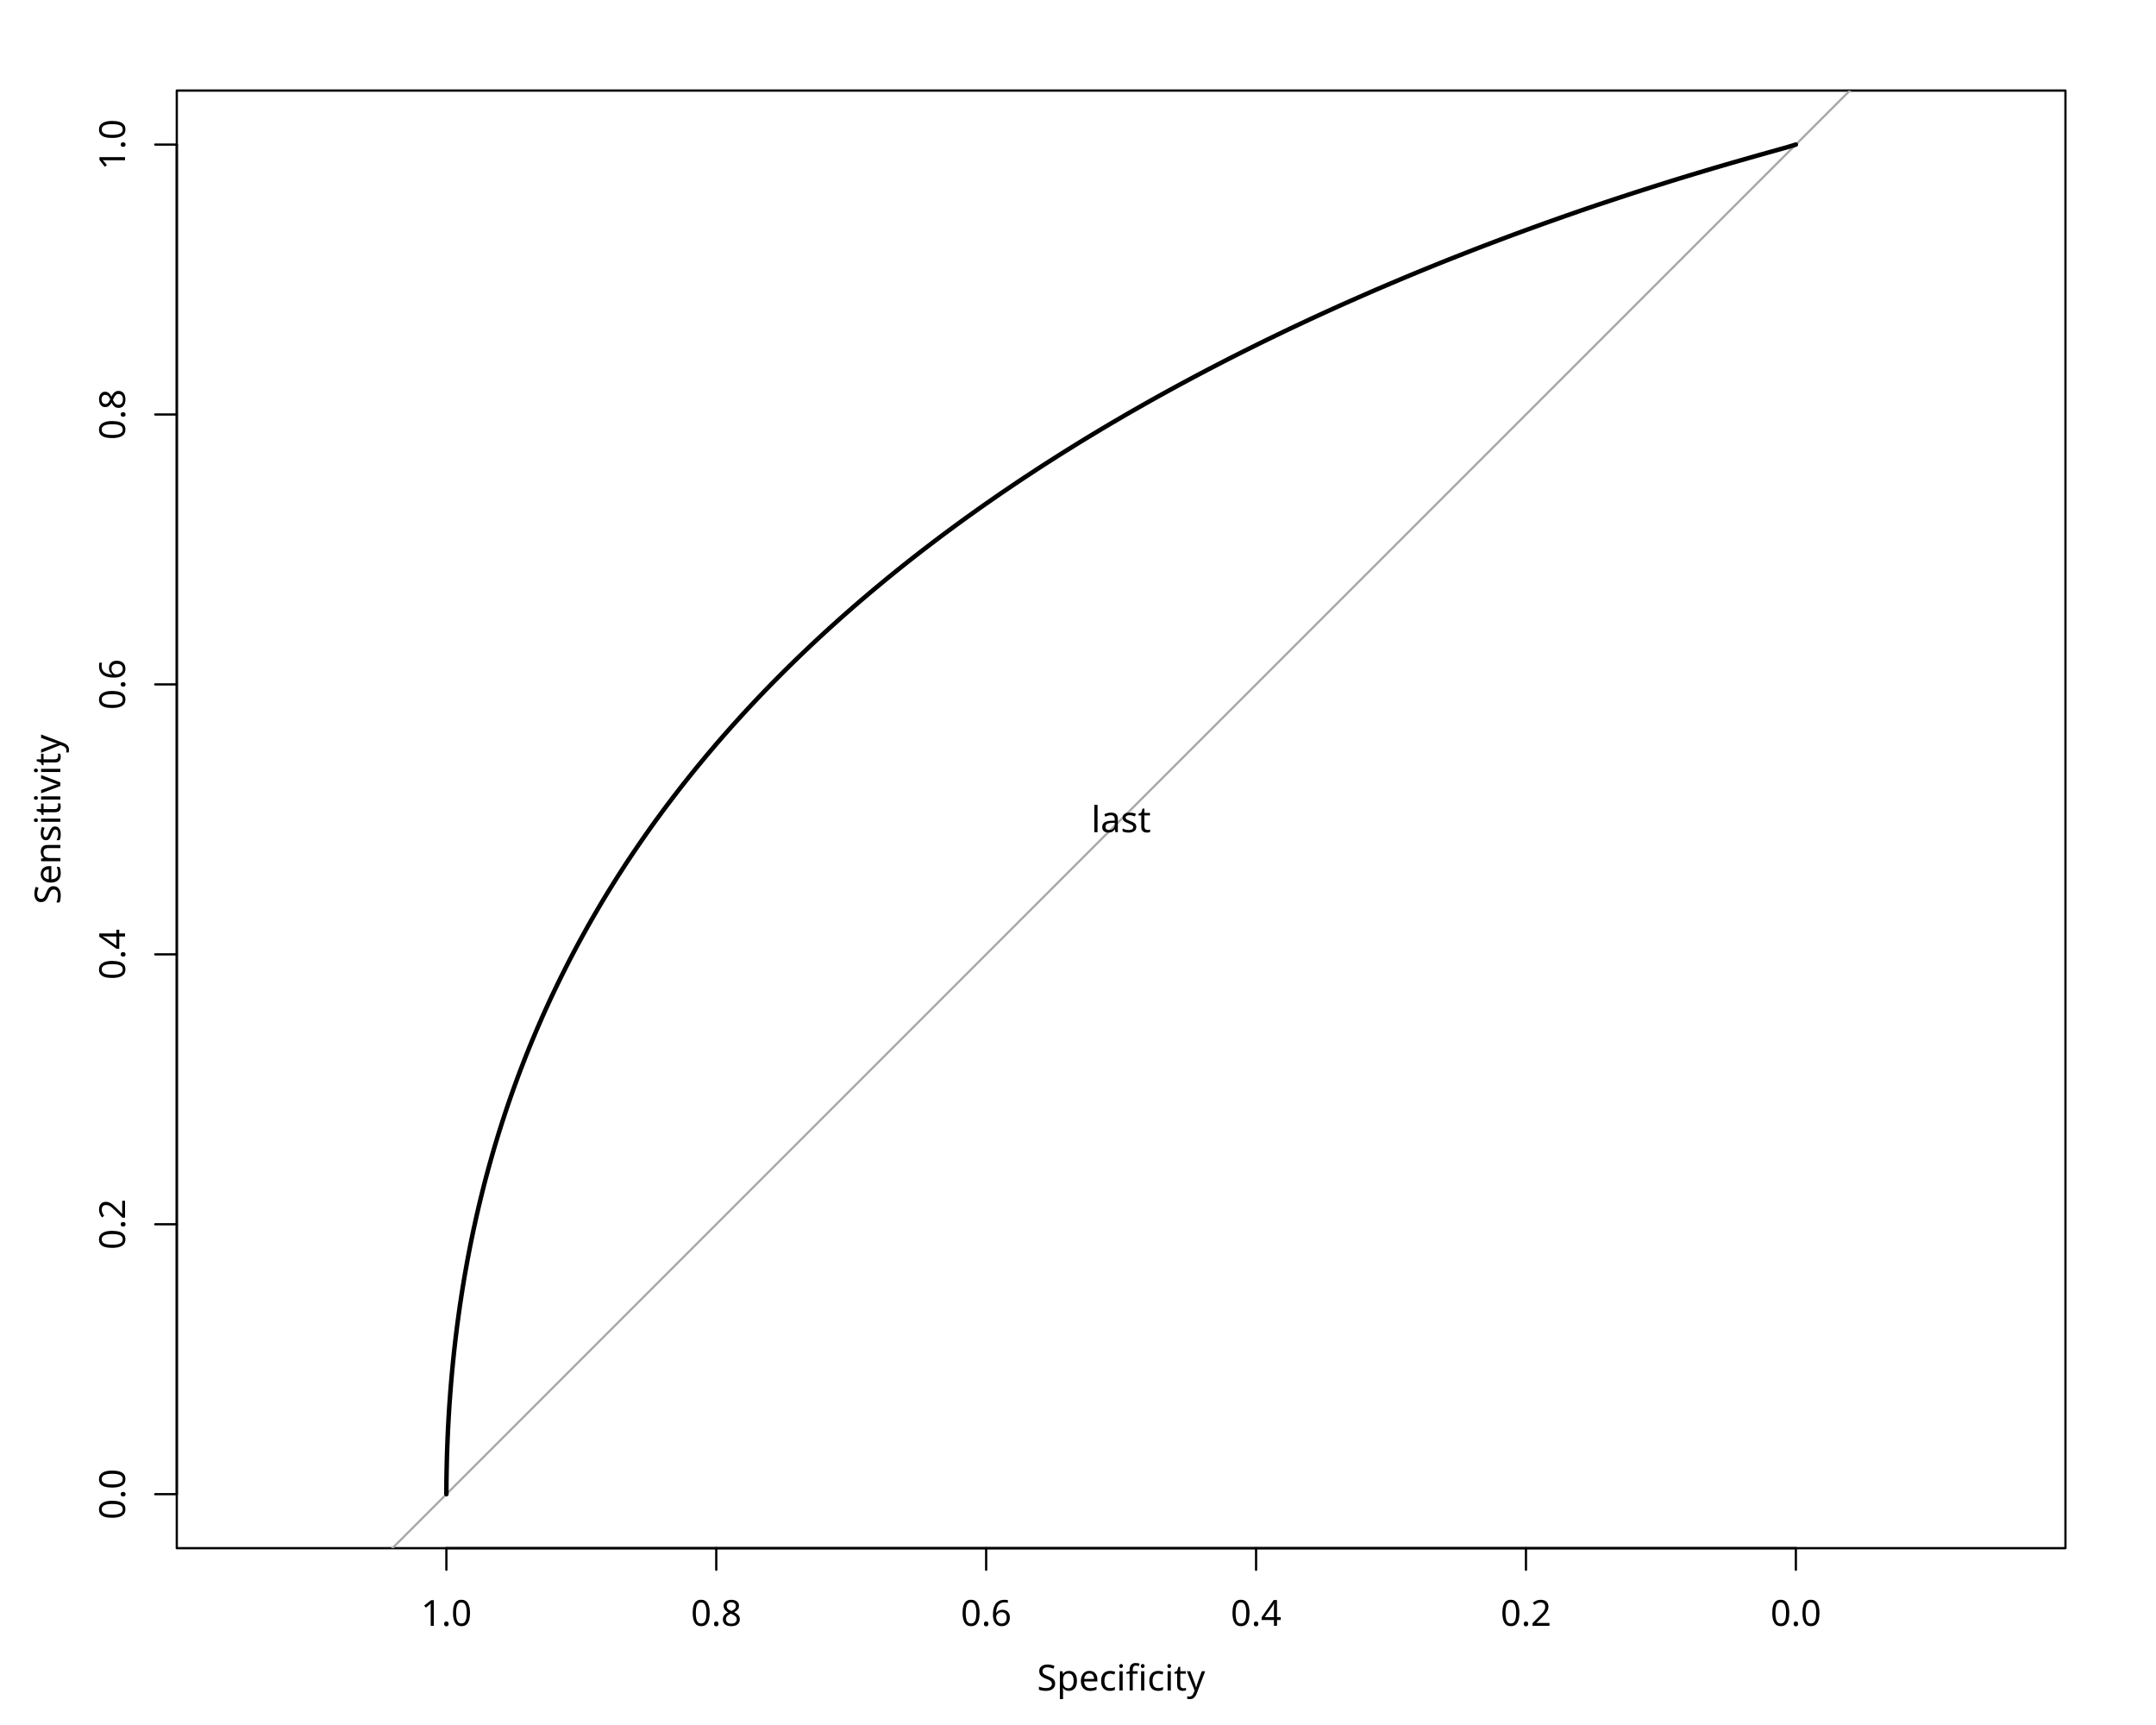
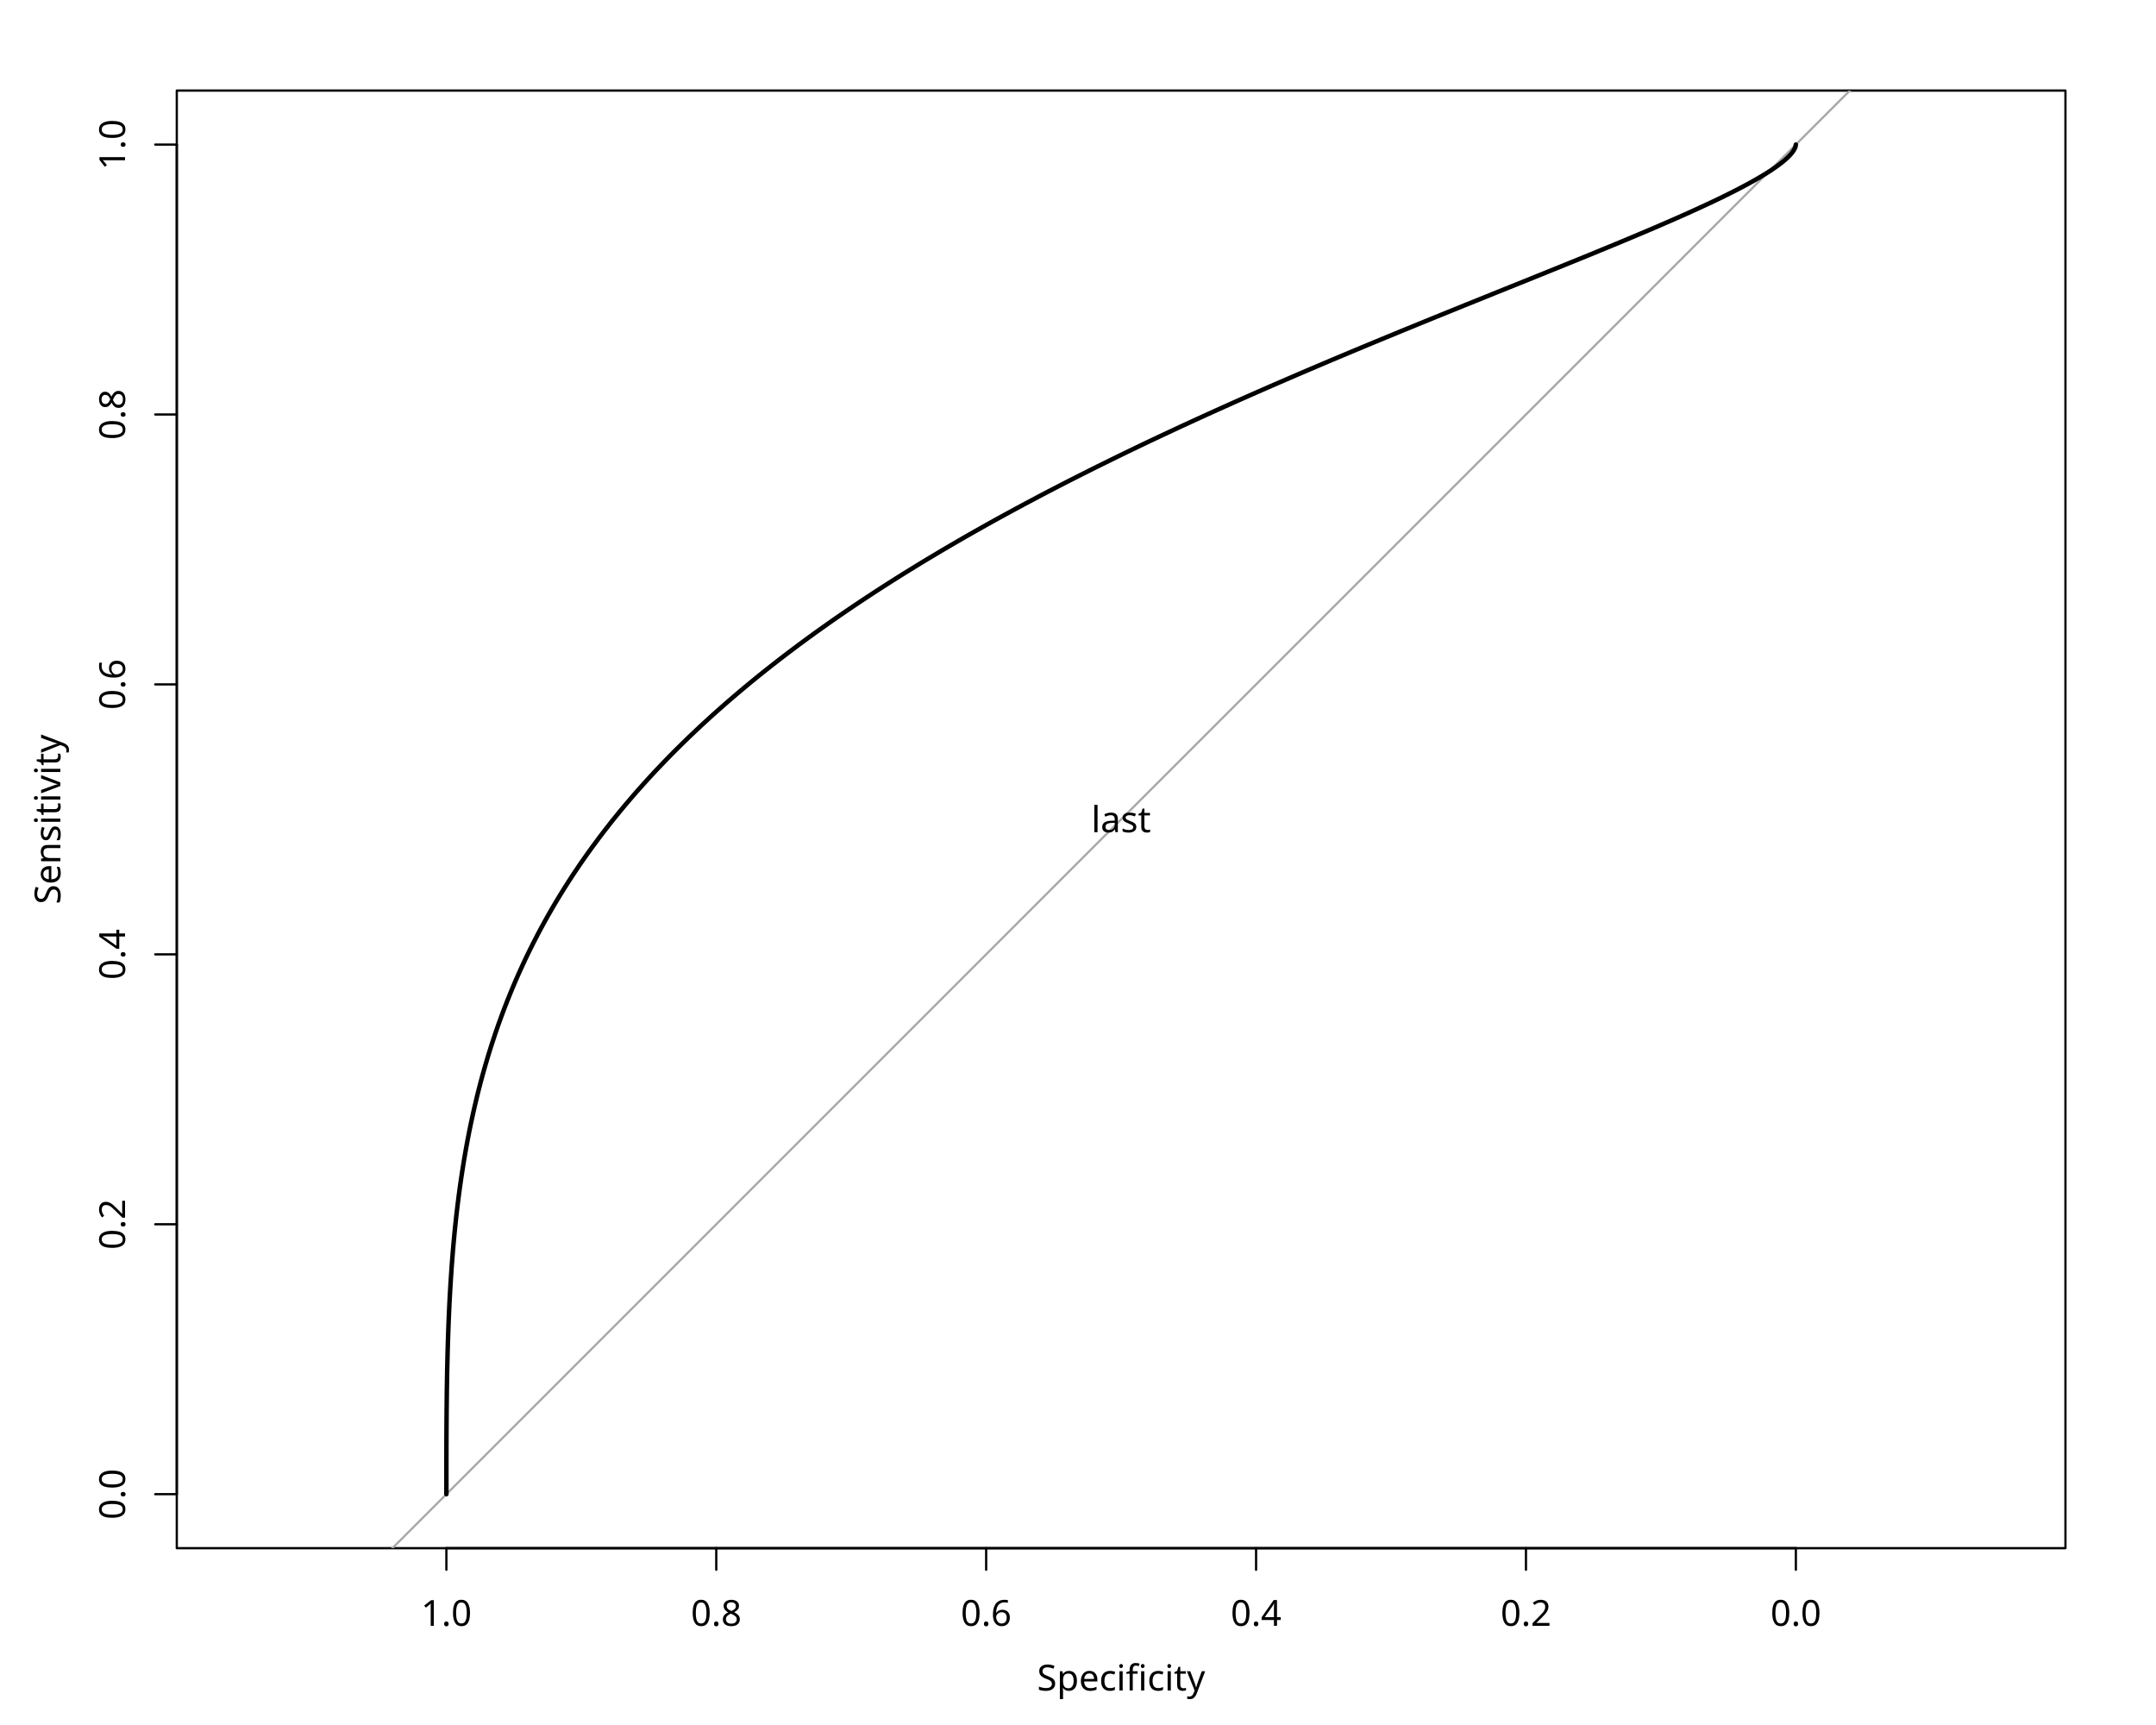
<svg xmlns="http://www.w3.org/2000/svg" class="svglite" data-engine-version="2.0" width="720.00pt" height="576.00pt" viewBox="0 0 720.00 576.00">
  <defs>
    <style type="text/css">
    .svglite line, .svglite polyline, .svglite polygon, .svglite path, .svglite rect, .svglite circle {
      fill: none;
      stroke: #000000;
      stroke-linecap: round;
      stroke-linejoin: round;
      stroke-miterlimit: 10.00;
    }
  </style>
  </defs>
  <rect width="100%" height="100%" style="stroke: none; fill: #FFFFFF;" />
  <defs>
    <clipPath id="cpMC4wMHw3MjAuMDB8MC4wMHw1NzYuMDA=">
      <rect x="0.00" y="0.00" width="720.00" height="576.00" />
    </clipPath>
  </defs>
  <g clip-path="url(#cpMC4wMHw3MjAuMDB8MC4wMHw1NzYuMDA=)">
    <text x="374.40" y="564.48" text-anchor="middle" style="font-size: 12.00px; font-family: sans;" textLength="54.03px" lengthAdjust="spacingAndGlyphs">Specificity</text>
    <text transform="translate(20.16,273.60) rotate(-90)" text-anchor="middle" style="font-size: 12.00px; font-family: sans;" textLength="54.03px" lengthAdjust="spacingAndGlyphs">Sensitivity</text>
    <polygon points="59.04,516.96 689.76,516.96 689.76,30.24 59.04,30.24 " style="stroke-width: 0.75; fill: none;" />
    <line x1="599.73" y1="516.96" x2="149.07" y2="516.96" style="stroke-width: 0.75;" />
    <line x1="599.73" y1="516.96" x2="599.73" y2="524.16" style="stroke-width: 0.75;" />
    <line x1="509.60" y1="516.96" x2="509.60" y2="524.16" style="stroke-width: 0.75;" />
    <line x1="419.47" y1="516.96" x2="419.47" y2="524.16" style="stroke-width: 0.75;" />
    <line x1="329.33" y1="516.96" x2="329.33" y2="524.16" style="stroke-width: 0.75;" />
    <line x1="239.20" y1="516.96" x2="239.20" y2="524.16" style="stroke-width: 0.75;" />
    <line x1="149.07" y1="516.96" x2="149.07" y2="524.16" style="stroke-width: 0.75;" />
    <text x="149.07" y="542.88" text-anchor="middle" style="font-size: 12.00px; font-family: sans;" textLength="16.68px" lengthAdjust="spacingAndGlyphs">1.0</text>
    <text x="239.20" y="542.88" text-anchor="middle" style="font-size: 12.00px; font-family: sans;" textLength="16.68px" lengthAdjust="spacingAndGlyphs">0.8</text>
    <text x="329.33" y="542.88" text-anchor="middle" style="font-size: 12.00px; font-family: sans;" textLength="16.68px" lengthAdjust="spacingAndGlyphs">0.6</text>
    <text x="419.47" y="542.88" text-anchor="middle" style="font-size: 12.00px; font-family: sans;" textLength="16.68px" lengthAdjust="spacingAndGlyphs">0.4</text>
    <text x="509.60" y="542.88" text-anchor="middle" style="font-size: 12.00px; font-family: sans;" textLength="16.68px" lengthAdjust="spacingAndGlyphs">0.2</text>
    <text x="599.73" y="542.88" text-anchor="middle" style="font-size: 12.00px; font-family: sans;" textLength="16.68px" lengthAdjust="spacingAndGlyphs">0.0</text>
    <line x1="59.04" y1="498.93" x2="59.04" y2="48.27" style="stroke-width: 0.75;" />
    <line x1="59.04" y1="498.93" x2="51.84" y2="498.93" style="stroke-width: 0.75;" />
    <line x1="59.04" y1="408.80" x2="51.84" y2="408.80" style="stroke-width: 0.75;" />
    <line x1="59.04" y1="318.67" x2="51.84" y2="318.67" style="stroke-width: 0.75;" />
    <line x1="59.04" y1="228.53" x2="51.84" y2="228.53" style="stroke-width: 0.75;" />
    <line x1="59.04" y1="138.40" x2="51.84" y2="138.40" style="stroke-width: 0.75;" />
    <line x1="59.04" y1="48.27" x2="51.84" y2="48.27" style="stroke-width: 0.75;" />
    <text transform="translate(41.76,498.93) rotate(-90)" text-anchor="middle" style="font-size: 12.00px; font-family: sans;" textLength="16.68px" lengthAdjust="spacingAndGlyphs">0.0</text>
    <text transform="translate(41.76,408.80) rotate(-90)" text-anchor="middle" style="font-size: 12.00px; font-family: sans;" textLength="16.68px" lengthAdjust="spacingAndGlyphs">0.2</text>
    <text transform="translate(41.76,318.67) rotate(-90)" text-anchor="middle" style="font-size: 12.00px; font-family: sans;" textLength="16.68px" lengthAdjust="spacingAndGlyphs">0.4</text>
    <text transform="translate(41.76,228.53) rotate(-90)" text-anchor="middle" style="font-size: 12.00px; font-family: sans;" textLength="16.68px" lengthAdjust="spacingAndGlyphs">0.6</text>
    <text transform="translate(41.76,138.40) rotate(-90)" text-anchor="middle" style="font-size: 12.00px; font-family: sans;" textLength="16.68px" lengthAdjust="spacingAndGlyphs">0.8</text>
    <text transform="translate(41.76,48.27) rotate(-90)" text-anchor="middle" style="font-size: 12.00px; font-family: sans;" textLength="16.68px" lengthAdjust="spacingAndGlyphs">1.0</text>
  </g>
  <defs>
    <clipPath id="cpNTkuMDR8Njg5Ljc2fDMwLjI0fDUxNi45Ng==">
      <rect x="59.04" y="30.24" width="630.72" height="486.72" />
    </clipPath>
  </defs>
  <g clip-path="url(#cpNTkuMDR8Njg5Ljc2fDMwLjI0fDUxNi45Ng==)">
    <line x1="59.04" y1="588.96" x2="689.76" y2="-41.76" style="stroke-width: 0.75; stroke: #A9A9A9;" />
-     <polyline points="599.73,48.27 599.73,48.27 596.85,49.15 593.72,50.03 590.56,50.91 587.42,51.79 584.30,52.68 581.21,53.56 578.15,54.44 575.12,55.32 572.12,56.20 569.15,57.09 566.21,57.97 563.30,58.85 560.43,59.73 557.58,60.61 554.76,61.50 551.96,62.38 549.20,63.26 546.45,64.14 543.74,65.02 541.05,65.91 538.38,66.79 535.74,67.67 533.12,68.55 530.53,69.43 527.95,70.31 525.40,71.20 522.87,72.08 520.37,72.96 517.88,73.84 515.41,74.72 512.96,75.61 510.54,76.49 508.13,77.37 505.74,78.25 503.37,79.13 501.02,80.02 498.68,80.90 496.36,81.78 494.07,82.66 491.78,83.54 489.52,84.43 487.27,85.31 485.04,86.19 482.82,87.07 480.62,87.95 478.44,88.84 476.27,89.72 474.12,90.60 471.98,91.48 469.86,92.36 467.75,93.25 465.66,94.13 463.58,95.01 461.52,95.89 459.46,96.77 457.43,97.65 455.40,98.54 453.40,99.42 451.40,100.30 449.42,101.18 447.45,102.06 445.49,102.95 443.55,103.83 441.61,104.71 439.69,105.59 437.79,106.47 435.89,107.36 434.01,108.24 432.14,109.12 430.28,110.00 428.44,110.88 426.60,111.77 424.78,112.65 422.97,113.53 421.16,114.41 419.38,115.29 417.60,116.18 415.83,117.06 414.07,117.94 412.33,118.82 410.59,119.70 408.87,120.58 407.15,121.47 405.45,122.35 403.75,123.23 402.07,124.11 400.40,124.99 398.73,125.88 397.08,126.76 395.44,127.64 393.80,128.52 392.18,129.40 390.56,130.29 388.96,131.17 387.36,132.05 385.78,132.93 384.20,133.81 382.63,134.70 381.07,135.58 379.52,136.46 377.98,137.34 376.45,138.22 374.93,139.11 373.42,139.99 371.91,140.87 370.41,141.75 368.93,142.63 367.45,143.52 365.98,144.40 364.51,145.28 363.06,146.16 361.61,147.04 360.18,147.92 358.75,148.81 357.33,149.69 355.91,150.57 354.51,151.45 353.11,152.33 351.72,153.22 350.34,154.10 348.96,154.98 347.60,155.86 346.24,156.74 344.89,157.63 343.55,158.51 342.21,159.39 340.88,160.27 339.56,161.15 338.25,162.04 336.94,162.92 335.64,163.80 334.35,164.68 333.07,165.56 331.79,166.45 330.52,167.33 329.25,168.21 328.00,169.09 326.75,169.97 325.51,170.86 324.27,171.74 323.04,172.62 321.82,173.50 320.61,174.38 319.40,175.26 318.19,176.15 317.00,177.03 315.81,177.91 314.63,178.79 313.45,179.67 312.28,180.56 311.12,181.44 309.97,182.32 308.82,183.20 307.67,184.08 306.54,184.97 305.40,185.85 304.28,186.73 303.16,187.61 302.05,188.49 300.94,189.38 299.84,190.26 298.75,191.14 297.66,192.02 296.58,192.90 295.50,193.79 294.43,194.67 293.37,195.55 292.31,196.43 291.26,197.31 290.21,198.19 289.17,199.08 288.13,199.96 287.10,200.84 286.08,201.72 285.06,202.60 284.05,203.49 283.04,204.37 282.04,205.25 281.04,206.13 280.05,207.01 279.07,207.90 278.09,208.78 277.11,209.66 276.14,210.54 275.18,211.42 274.22,212.31 273.27,213.19 272.32,214.07 271.38,214.95 270.44,215.83 269.51,216.72 268.58,217.60 267.66,218.48 266.74,219.36 265.83,220.24 264.92,221.13 264.02,222.01 263.13,222.89 262.23,223.77 261.35,224.65 260.47,225.53 259.59,226.42 258.72,227.30 257.85,228.18 256.99,229.06 256.13,229.94 255.28,230.83 254.43,231.71 253.59,232.59 252.75,233.47 251.92,234.35 251.09,235.24 250.26,236.12 249.44,237.00 248.63,237.88 247.82,238.76 247.01,239.65 246.21,240.53 245.42,241.41 244.62,242.29 243.84,243.17 243.05,244.06 242.27,244.94 241.50,245.82 240.73,246.70 239.97,247.58 239.20,248.46 238.45,249.35 237.70,250.23 236.95,251.11 236.20,251.99 235.47,252.87 234.73,253.76 234.00,254.64 233.27,255.52 232.55,256.40 231.83,257.28 231.12,258.17 230.41,259.05 229.70,259.93 229.00,260.81 228.31,261.69 227.61,262.58 226.92,263.46 226.24,264.34 225.56,265.22 224.88,266.10 224.21,266.99 223.54,267.87 222.87,268.75 222.21,269.63 221.55,270.51 220.90,271.40 220.25,272.28 219.61,273.16 218.96,274.04 218.33,274.92 217.69,275.80 217.06,276.69 216.44,277.57 215.81,278.45 215.20,279.33 214.58,280.21 213.97,281.10 213.36,281.98 212.76,282.86 212.16,283.74 211.56,284.62 210.97,285.51 210.38,286.39 209.79,287.27 209.21,288.15 208.63,289.03 208.06,289.92 207.49,290.80 206.92,291.68 206.36,292.56 205.80,293.44 205.24,294.33 204.69,295.21 204.14,296.09 203.59,296.97 203.05,297.85 202.51,298.74 201.97,299.62 201.44,300.50 200.91,301.38 200.39,302.26 199.87,303.14 199.35,304.03 198.83,304.91 198.32,305.79 197.81,306.67 197.30,307.55 196.80,308.44 196.30,309.32 195.81,310.20 195.32,311.08 194.83,311.96 194.34,312.85 193.86,313.73 193.38,314.61 192.90,315.49 192.43,316.37 191.96,317.26 191.49,318.14 191.03,319.02 190.57,319.90 190.11,320.78 189.66,321.67 189.21,322.55 188.76,323.43 188.32,324.31 187.88,325.19 187.44,326.07 187.00,326.96 186.57,327.84 186.14,328.72 185.72,329.60 185.29,330.48 184.87,331.37 184.45,332.25 184.04,333.13 183.63,334.01 183.22,334.89 182.82,335.78 182.41,336.66 182.01,337.54 181.62,338.42 181.22,339.30 180.83,340.19 180.45,341.07 180.06,341.95 179.68,342.83 179.30,343.71 178.92,344.60 178.55,345.48 178.18,346.36 177.81,347.24 177.45,348.12 177.08,349.01 176.72,349.89 176.37,350.77 176.01,351.65 175.66,352.53 175.31,353.41 174.97,354.30 174.63,355.18 174.29,356.06 173.95,356.94 173.61,357.82 173.28,358.71 172.95,359.59 172.62,360.47 172.30,361.35 171.98,362.23 171.66,363.12 171.34,364.00 171.03,364.88 170.72,365.76 170.41,366.64 170.10,367.53 169.80,368.41 169.50,369.29 169.20,370.17 168.91,371.05 168.61,371.94 168.32,372.82 168.04,373.70 167.75,374.58 167.47,375.46 167.19,376.34 166.91,377.23 166.63,378.11 166.36,378.99 166.09,379.87 165.82,380.75 165.56,381.64 165.29,382.52 165.03,383.40 164.78,384.28 164.52,385.16 164.27,386.05 164.01,386.93 163.77,387.81 163.52,388.69 163.28,389.57 163.03,390.46 162.80,391.34 162.56,392.22 162.32,393.10 162.09,393.98 161.86,394.87 161.63,395.75 161.41,396.63 161.19,397.51 160.97,398.39 160.75,399.28 160.53,400.16 160.32,401.04 160.11,401.92 159.90,402.80 159.69,403.68 159.49,404.57 159.28,405.45 159.08,406.33 158.88,407.21 158.69,408.09 158.50,408.98 158.30,409.86 158.11,410.74 157.93,411.62 157.74,412.50 157.56,413.39 157.38,414.27 157.20,415.15 157.02,416.03 156.85,416.91 156.68,417.80 156.51,418.68 156.34,419.56 156.17,420.44 156.01,421.32 155.85,422.21 155.69,423.09 155.53,423.97 155.38,424.85 155.22,425.73 155.07,426.62 154.92,427.50 154.78,428.38 154.63,429.26 154.49,430.14 154.35,431.02 154.21,431.91 154.07,432.79 153.94,433.67 153.80,434.55 153.67,435.43 153.54,436.32 153.42,437.20 153.29,438.08 153.17,438.96 153.05,439.84 152.93,440.73 152.81,441.61 152.69,442.49 152.58,443.37 152.47,444.25 152.36,445.14 152.25,446.02 152.15,446.90 152.04,447.78 151.94,448.66 151.84,449.55 151.74,450.43 151.64,451.31 151.55,452.19 151.46,453.07 151.37,453.95 151.28,454.84 151.19,455.72 151.11,456.60 151.02,457.48 150.94,458.36 150.86,459.25 150.78,460.13 150.71,461.01 150.63,461.89 150.56,462.77 150.49,463.66 150.42,464.54 150.35,465.42 150.29,466.30 150.22,467.18 150.16,468.07 150.10,468.95 150.04,469.83 149.98,470.71 149.93,471.59 149.88,472.48 149.82,473.36 149.77,474.24 149.73,475.12 149.68,476.00 149.63,476.89 149.59,477.77 149.55,478.65 149.51,479.53 149.47,480.41 149.44,481.29 149.40,482.18 149.37,483.06 149.34,483.94 149.31,484.82 149.28,485.70 149.25,486.59 149.23,487.47 149.21,488.35 149.19,489.23 149.17,490.11 149.15,491.00 149.13,491.88 149.12,492.76 149.10,493.64 149.09,494.52 149.08,495.41 149.08,496.29 149.07,497.17 149.07,498.05 149.07,498.93 149.07,498.93 " style="stroke-width: 1.50;" />
+     <polyline points="599.73,48.27 599.73,48.27 599.56,49.15 599.13,50.03 598.53,50.91 597.78,51.79 596.90,52.68 595.92,53.56 594.83,54.44 593.66,55.32 592.41,56.20 591.09,57.09 589.70,57.97 588.25,58.85 586.74,59.73 585.19,60.61 583.58,61.50 581.93,62.38 580.24,63.26 578.52,64.14 576.75,65.02 574.96,65.91 573.13,66.79 571.27,67.67 569.39,68.55 567.48,69.43 565.55,70.31 563.59,71.20 561.62,72.08 559.62,72.96 557.61,73.84 555.58,74.72 553.54,75.61 551.48,76.49 549.41,77.37 547.32,78.25 545.23,79.13 543.12,80.02 541.00,80.90 538.88,81.78 536.74,82.66 534.60,83.54 532.45,84.43 530.30,85.31 528.13,86.19 525.97,87.07 523.80,87.95 521.62,88.84 519.44,89.72 517.26,90.60 515.08,91.48 512.89,92.36 510.71,93.25 508.52,94.13 506.33,95.01 504.14,95.89 501.95,96.77 499.76,97.65 497.57,98.54 495.39,99.42 493.20,100.30 491.02,101.18 488.83,102.06 486.65,102.95 484.48,103.83 482.30,104.71 480.13,105.59 477.96,106.47 475.79,107.36 473.63,108.24 471.48,109.12 469.32,110.00 467.17,110.88 465.03,111.77 462.89,112.65 460.75,113.53 458.62,114.41 456.50,115.29 454.38,116.18 452.26,117.06 450.16,117.94 448.05,118.82 445.96,119.70 443.87,120.58 441.78,121.47 439.71,122.35 437.63,123.23 435.57,124.11 433.51,124.99 431.46,125.88 429.42,126.76 427.38,127.64 425.35,128.52 423.33,129.40 421.31,130.29 419.30,131.17 417.30,132.05 415.31,132.93 413.32,133.81 411.34,134.70 409.37,135.58 407.41,136.46 405.46,137.34 403.51,138.22 401.57,139.11 399.64,139.99 397.72,140.87 395.81,141.75 393.90,142.63 392.00,143.52 390.11,144.40 388.23,145.28 386.36,146.16 384.49,147.04 382.64,147.92 380.79,148.81 378.95,149.69 377.12,150.57 375.30,151.45 373.49,152.33 371.68,153.22 369.89,154.10 368.10,154.98 366.32,155.86 364.55,156.74 362.79,157.63 361.04,158.51 359.30,159.39 357.56,160.27 355.84,161.15 354.12,162.04 352.41,162.92 350.71,163.80 349.02,164.68 347.34,165.56 345.67,166.45 344.01,167.33 342.35,168.21 340.71,169.09 339.07,169.97 337.44,170.86 335.82,171.74 334.21,172.62 332.61,173.50 331.02,174.38 329.44,175.26 327.86,176.15 326.30,177.03 324.74,177.91 323.19,178.79 321.65,179.67 320.12,180.56 318.60,181.44 317.09,182.32 315.59,183.20 314.09,184.08 312.61,184.97 311.13,185.85 309.66,186.73 308.20,187.61 306.75,188.49 305.31,189.38 303.88,190.26 302.45,191.14 301.04,192.02 299.63,192.90 298.23,193.79 296.84,194.67 295.46,195.55 294.09,196.43 292.73,197.31 291.37,198.19 290.03,199.08 288.69,199.96 287.36,200.84 286.04,201.72 284.73,202.60 283.42,203.49 282.13,204.37 280.84,205.25 279.56,206.13 278.29,207.01 277.03,207.90 275.78,208.78 274.54,209.66 273.30,210.54 272.07,211.42 270.85,212.31 269.64,213.19 268.44,214.07 267.24,214.95 266.06,215.83 264.88,216.72 263.71,217.60 262.55,218.48 261.39,219.36 260.25,220.24 259.11,221.13 257.98,222.01 256.86,222.89 255.74,223.77 254.64,224.65 253.54,225.53 252.45,226.42 251.37,227.30 250.29,228.18 249.23,229.06 248.17,229.94 247.12,230.83 246.07,231.71 245.04,232.59 244.01,233.47 242.99,234.35 241.97,235.24 240.97,236.12 239.97,237.00 238.98,237.88 238.00,238.76 237.02,239.65 236.06,240.53 235.10,241.41 234.14,242.29 233.20,243.17 232.26,244.06 231.33,244.94 230.40,245.82 229.49,246.70 228.58,247.58 227.68,248.46 226.78,249.35 225.89,250.23 225.01,251.11 224.14,251.99 223.27,252.87 222.41,253.76 221.56,254.64 220.72,255.52 219.88,256.40 219.04,257.28 218.22,258.17 217.40,259.05 216.59,259.93 215.79,260.81 214.99,261.69 214.20,262.58 213.41,263.46 212.63,264.34 211.86,265.22 211.10,266.10 210.34,266.99 209.59,267.87 208.84,268.75 208.10,269.63 207.37,270.51 206.64,271.40 205.92,272.28 205.21,273.16 204.50,274.04 203.80,274.92 203.11,275.80 202.42,276.69 201.74,277.57 201.06,278.45 200.39,279.33 199.73,280.21 199.07,281.10 198.42,281.98 197.77,282.86 197.13,283.74 196.50,284.62 195.87,285.51 195.25,286.39 194.63,287.27 194.02,288.15 193.41,289.03 192.82,289.92 192.22,290.80 191.63,291.68 191.05,292.56 190.48,293.44 189.90,294.33 189.34,295.21 188.78,296.09 188.22,296.97 187.68,297.85 187.13,298.74 186.59,299.62 186.06,300.50 185.53,301.38 185.01,302.26 184.49,303.14 183.98,304.03 183.48,304.91 182.97,305.79 182.48,306.67 181.99,307.55 181.50,308.44 181.02,309.32 180.54,310.20 180.07,311.08 179.61,311.96 179.15,312.85 178.69,313.73 178.24,314.61 177.79,315.49 177.35,316.37 176.91,317.26 176.48,318.14 176.05,319.02 175.63,319.90 175.21,320.78 174.80,321.67 174.39,322.55 173.99,323.43 173.59,324.31 173.19,325.19 172.80,326.07 172.42,326.96 172.03,327.84 171.66,328.72 171.28,329.60 170.92,330.48 170.55,331.37 170.19,332.25 169.84,333.13 169.48,334.01 169.14,334.89 168.79,335.78 168.45,336.66 168.12,337.54 167.79,338.42 167.46,339.30 167.14,340.19 166.82,341.07 166.50,341.95 166.19,342.83 165.89,343.71 165.58,344.60 165.28,345.48 164.99,346.36 164.70,347.24 164.41,348.12 164.12,349.01 163.84,349.89 163.57,350.77 163.29,351.65 163.02,352.53 162.76,353.41 162.49,354.30 162.24,355.18 161.98,356.06 161.73,356.94 161.48,357.82 161.23,358.71 160.99,359.59 160.75,360.47 160.52,361.35 160.29,362.23 160.06,363.12 159.83,364.00 159.61,364.88 159.39,365.76 159.18,366.64 158.97,367.53 158.76,368.41 158.55,369.29 158.35,370.17 158.15,371.05 157.95,371.94 157.76,372.82 157.57,373.70 157.38,374.58 157.19,375.46 157.01,376.34 156.83,377.23 156.65,378.11 156.48,378.99 156.31,379.87 156.14,380.75 155.98,381.64 155.81,382.52 155.65,383.40 155.50,384.28 155.34,385.16 155.19,386.05 155.04,386.93 154.89,387.81 154.75,388.69 154.61,389.57 154.47,390.46 154.33,391.34 154.20,392.22 154.06,393.10 153.93,393.98 153.81,394.87 153.68,395.75 153.56,396.63 153.44,397.51 153.32,398.39 153.20,399.28 153.09,400.16 152.98,401.04 152.87,401.92 152.76,402.80 152.66,403.68 152.55,404.57 152.45,405.45 152.35,406.33 152.26,407.21 152.16,408.09 152.07,408.98 151.98,409.86 151.89,410.74 151.80,411.62 151.72,412.50 151.63,413.39 151.55,414.27 151.47,415.15 151.39,416.03 151.32,416.91 151.24,417.80 151.17,418.68 151.10,419.56 151.03,420.44 150.96,421.32 150.89,422.21 150.83,423.09 150.77,423.97 150.71,424.85 150.65,425.73 150.59,426.62 150.53,427.50 150.48,428.38 150.42,429.26 150.37,430.14 150.32,431.02 150.27,431.91 150.22,432.79 150.17,433.67 150.13,434.55 150.08,435.43 150.04,436.32 150.00,437.20 149.96,438.08 149.92,438.96 149.88,439.84 149.84,440.73 149.81,441.61 149.77,442.49 149.74,443.37 149.71,444.25 149.68,445.14 149.65,446.02 149.62,446.90 149.59,447.78 149.56,448.66 149.54,449.55 149.51,450.43 149.49,451.31 149.46,452.19 149.44,453.07 149.42,453.95 149.40,454.84 149.38,455.72 149.36,456.60 149.34,457.48 149.32,458.36 149.31,459.25 149.29,460.13 149.28,461.01 149.26,461.89 149.25,462.77 149.23,463.66 149.22,464.54 149.21,465.42 149.20,466.30 149.19,467.18 149.18,468.07 149.17,468.95 149.16,469.83 149.15,470.71 149.14,471.59 149.14,472.48 149.13,473.36 149.12,474.24 149.12,475.12 149.11,476.00 149.11,476.89 149.10,477.77 149.10,478.65 149.09,479.53 149.09,480.41 149.09,481.29 149.08,482.18 149.08,483.06 149.08,483.94 149.08,484.82 149.08,485.70 149.07,486.59 149.07,487.47 149.07,488.35 149.07,489.23 149.07,490.11 149.07,491.00 149.07,491.88 149.07,492.76 149.07,493.64 149.07,494.52 149.07,495.41 149.07,496.29 149.07,497.17 149.07,498.05 149.07,498.93 149.07,498.93 " style="stroke-width: 1.50;" />
    <text x="374.40" y="277.89" text-anchor="middle" style="font-size: 12.00px; font-family: sans;" textLength="18.68px" lengthAdjust="spacingAndGlyphs">last</text>
  </g>
</svg>
